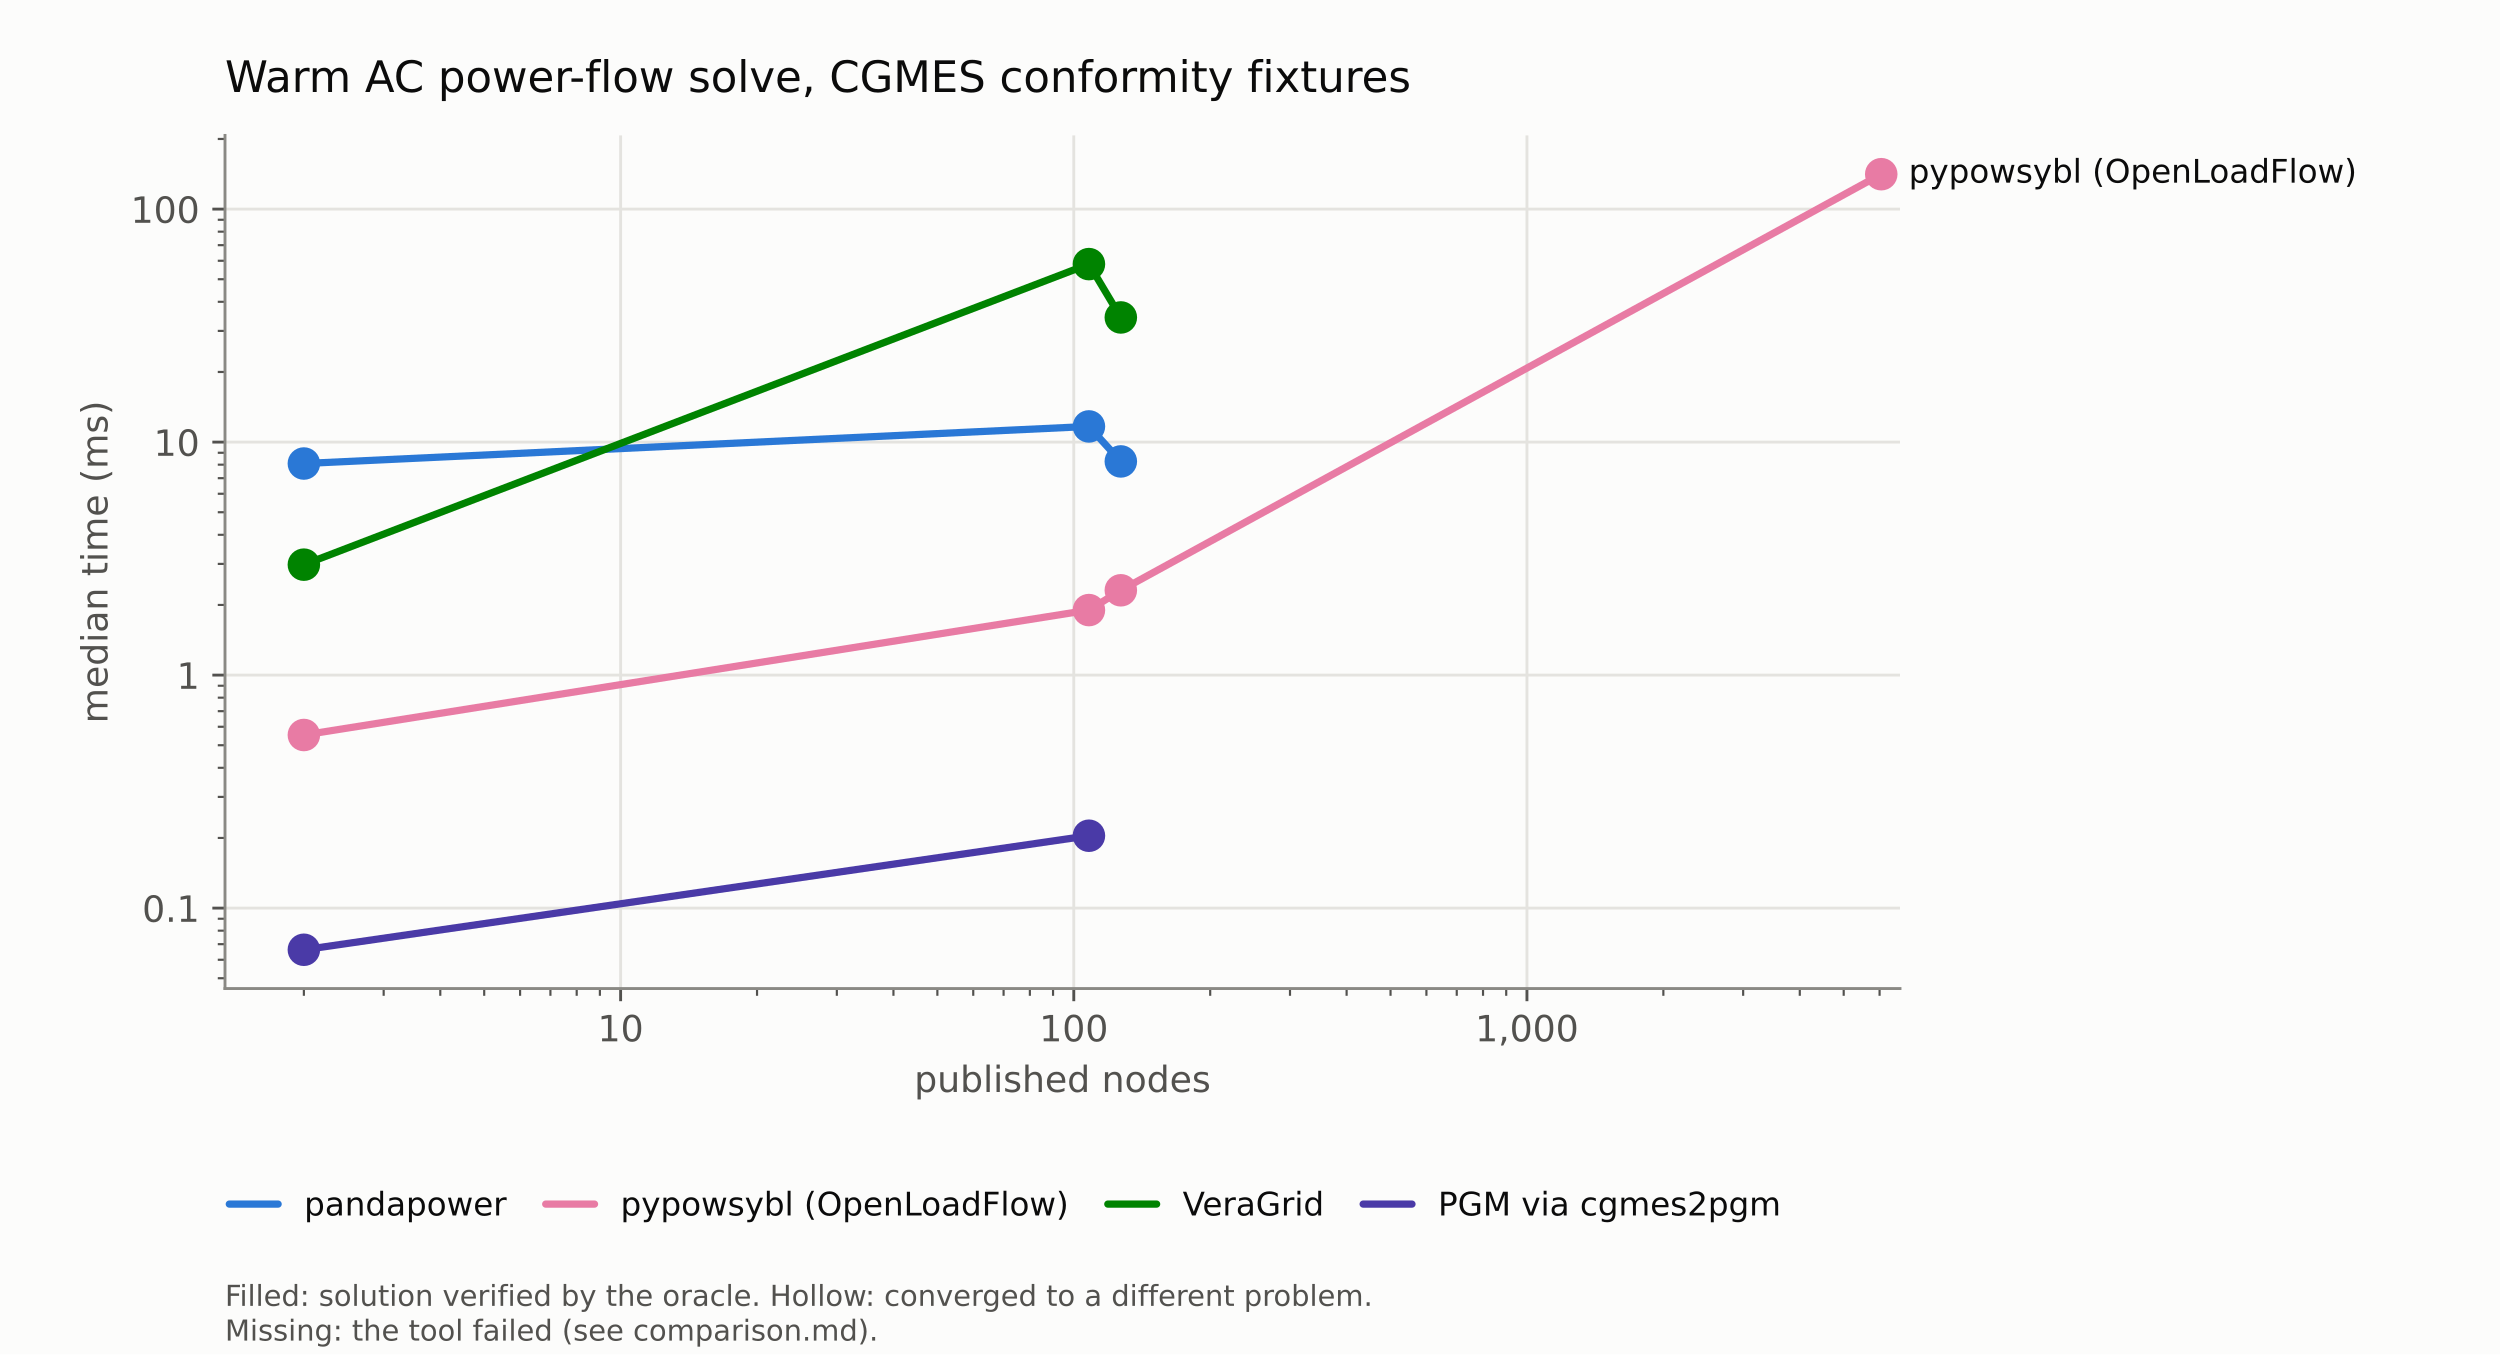
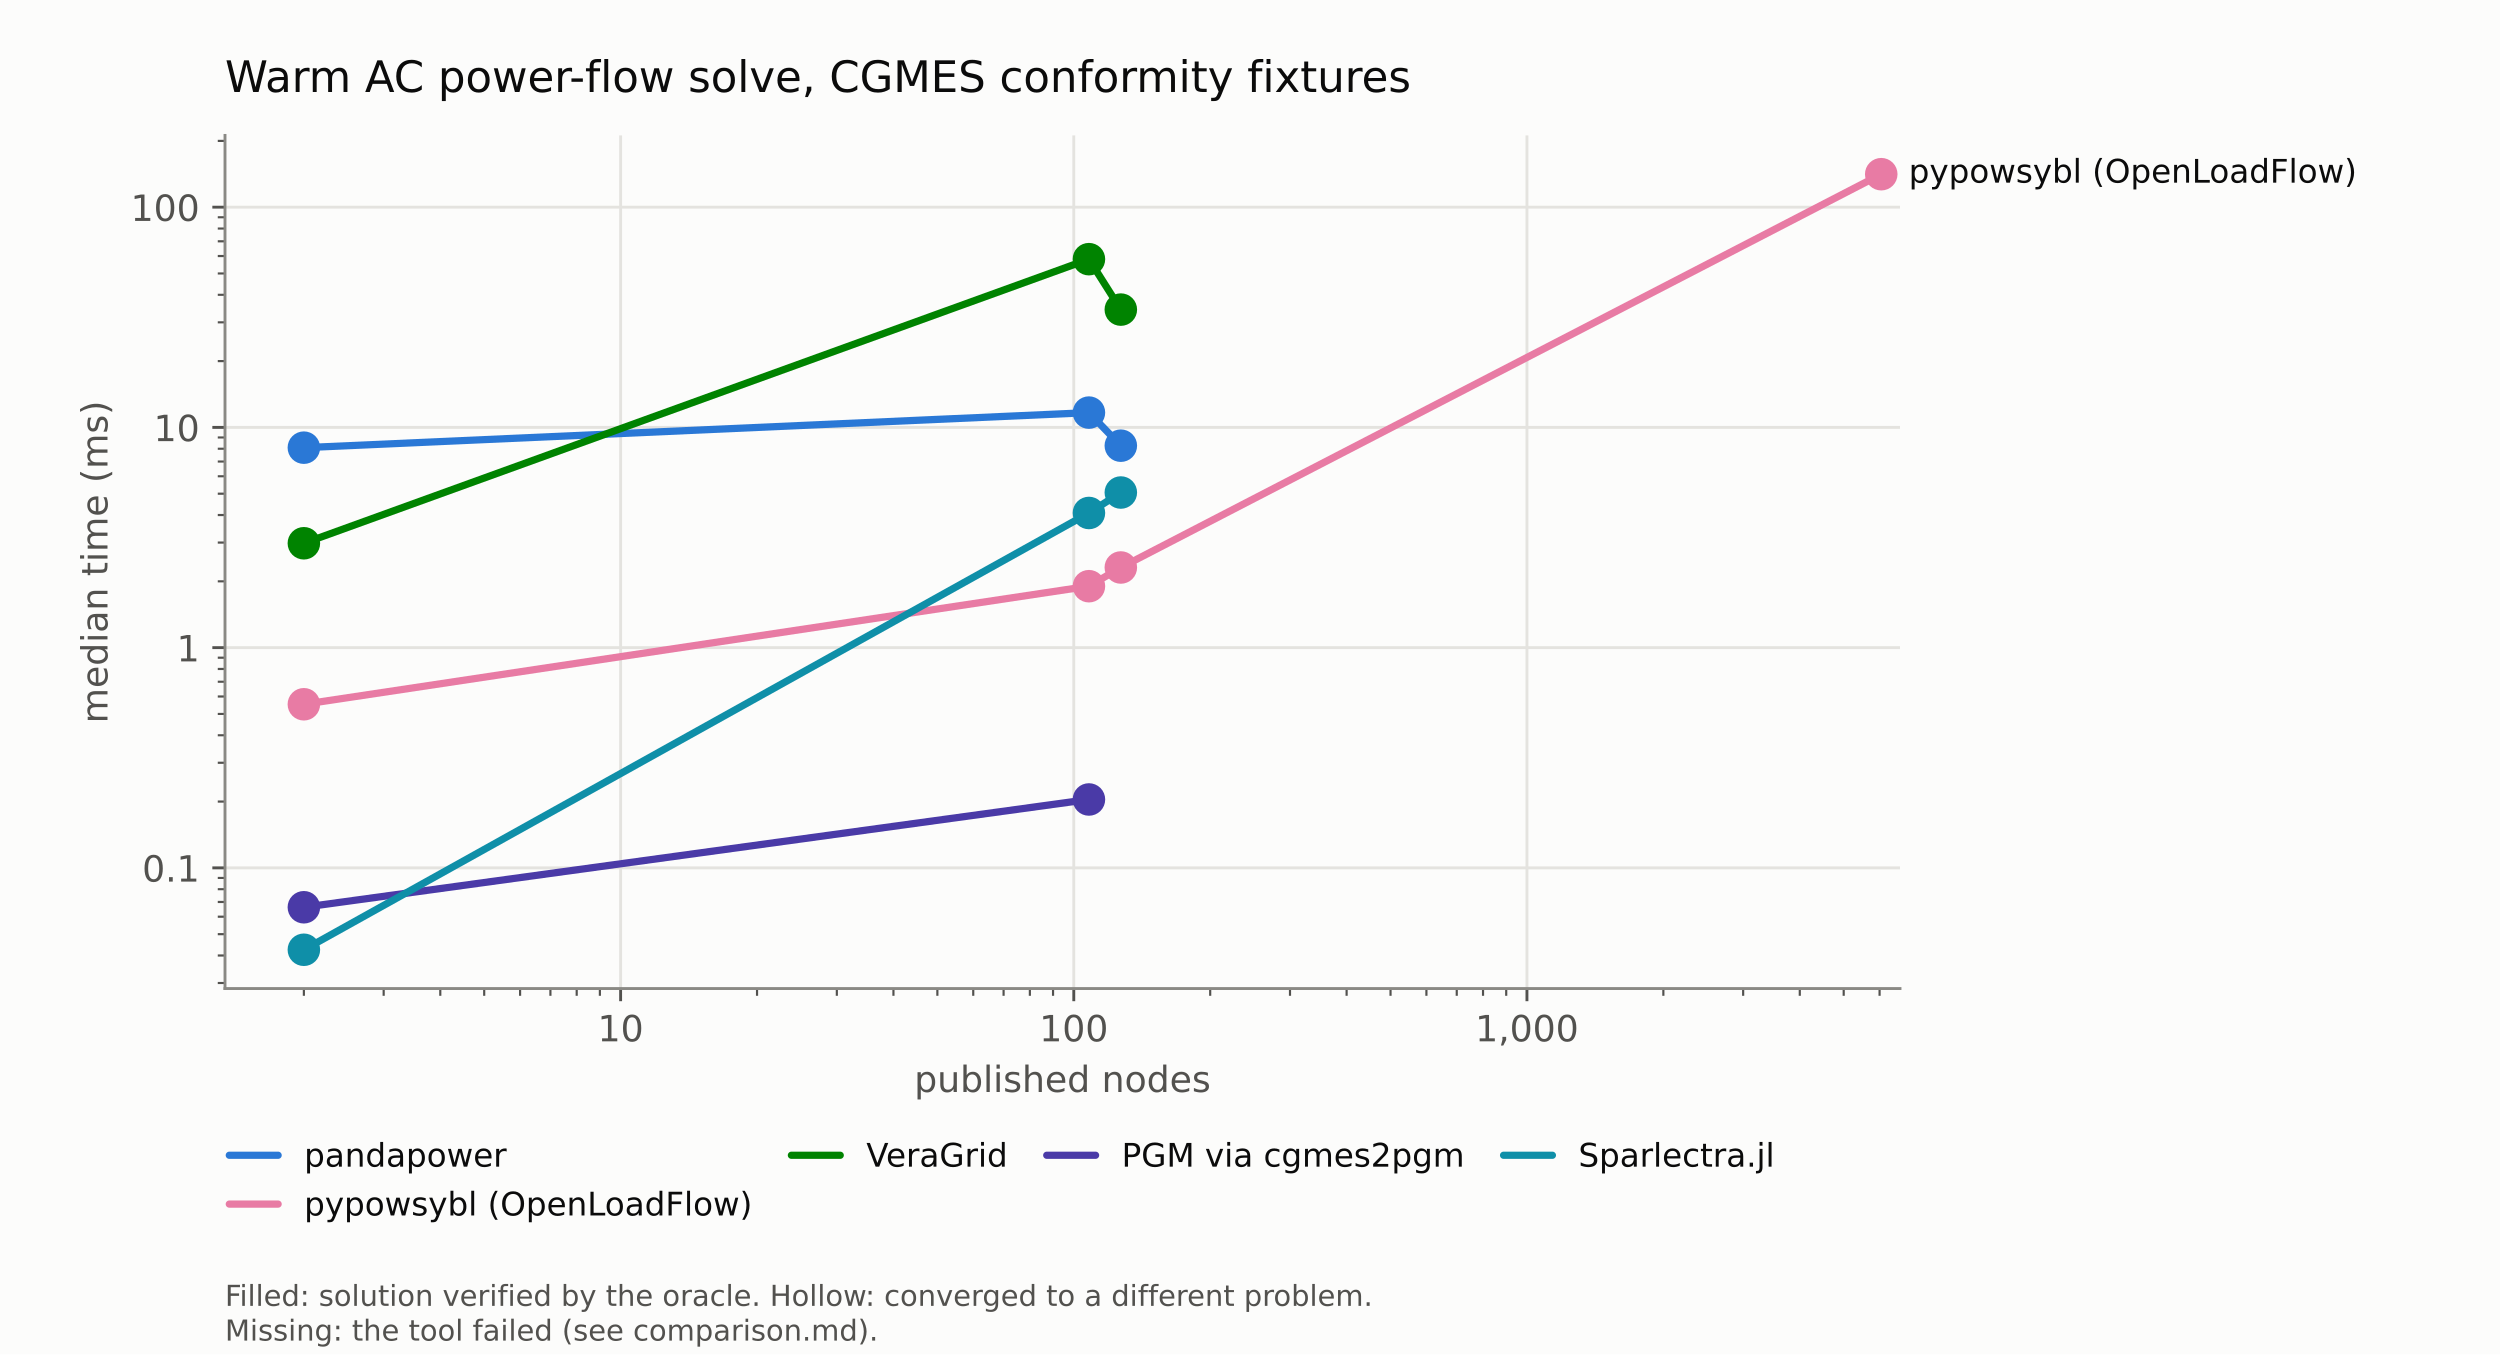
<svg xmlns="http://www.w3.org/2000/svg" xmlns:xlink="http://www.w3.org/1999/xlink" width="691.2pt" height="374.4pt" viewBox="0 0 691.2 374.4" version="1.1">
  <defs>
    <style type="text/css">*{stroke-linejoin: round; stroke-linecap: butt}</style>
  </defs>
  <g id="figure_1">
    <g id="patch_1">
      <path d="M 0 374.4  L 691.2 374.4  L 691.2 0  L 0 0  z " style="fill: #fcfcfb" />
    </g>
    <g id="axes_1">
      <g id="patch_2">
        <path d="M 62.208 273.312  L 525.312 273.312  L 525.312 37.44  L 62.208 37.44  z " style="fill: #fcfcfb" />
      </g>
      <g id="matplotlib.axis_1">
        <g id="xtick_1">
          <g id="line2d_1">
            <path d="M 171.588 273.312  L 171.588 37.44  " clip-path="url(#p7c9ccb0020)" style="fill: none; stroke: #e4e3df; stroke-width: 0.8; stroke-linecap: square" />
          </g>
          <g id="line2d_2">
            <defs>
              <path id="m20d59cd3c9" d="M 0 0  L 0 3.5  " style="stroke: #52514e; stroke-width: 0.8" />
            </defs>
            <g>
              <use xlink:href="#m20d59cd3c9" x="171.588" y="273.312" style="fill: #52514e; stroke: #52514e; stroke-width: 0.8" />
            </g>
          </g>
          <g id="text_1">
            <text style="font-size: 10px; font-family: 'DejaVu Sans', 'Bitstream Vera Sans', 'Computer Modern Sans Serif', 'Lucida Grande', 'Verdana', 'Geneva', 'Lucid', 'Arial', 'Helvetica', 'Avant Garde', sans-serif; text-anchor: middle; fill: #52514e" x="171.588" y="287.91" transform="rotate(-0 171.5882 287.9097)">10</text>
          </g>
        </g>
        <g id="xtick_2">
          <g id="line2d_3">
            <path d="M 296.879 273.312  L 296.879 37.44  " clip-path="url(#p7c9ccb0020)" style="fill: none; stroke: #e4e3df; stroke-width: 0.8; stroke-linecap: square" />
          </g>
          <g id="line2d_4">
            <g>
              <use xlink:href="#m20d59cd3c9" x="296.879" y="273.312" style="fill: #52514e; stroke: #52514e; stroke-width: 0.8" />
            </g>
          </g>
          <g id="text_2">
            <text style="font-size: 10px; font-family: 'DejaVu Sans', 'Bitstream Vera Sans', 'Computer Modern Sans Serif', 'Lucida Grande', 'Verdana', 'Geneva', 'Lucid', 'Arial', 'Helvetica', 'Avant Garde', sans-serif; text-anchor: middle; fill: #52514e" x="296.879" y="287.91" transform="rotate(-0 296.8791 287.9097)">100</text>
          </g>
        </g>
        <g id="xtick_3">
          <g id="line2d_5">
            <path d="M 422.17 273.312  L 422.17 37.44  " clip-path="url(#p7c9ccb0020)" style="fill: none; stroke: #e4e3df; stroke-width: 0.8; stroke-linecap: square" />
          </g>
          <g id="line2d_6">
            <g>
              <use xlink:href="#m20d59cd3c9" x="422.17" y="273.312" style="fill: #52514e; stroke: #52514e; stroke-width: 0.8" />
            </g>
          </g>
          <g id="text_3">
            <text style="font-size: 10px; font-family: 'DejaVu Sans', 'Bitstream Vera Sans', 'Computer Modern Sans Serif', 'Lucida Grande', 'Verdana', 'Geneva', 'Lucid', 'Arial', 'Helvetica', 'Avant Garde', sans-serif; text-anchor: middle; fill: #52514e" x="422.17" y="287.91" transform="rotate(-0 422.17 287.9097)">1,000</text>
          </g>
        </g>
        <g id="xtick_4">
          <g id="line2d_7">
            <defs>
              <path id="m6f22a44a9e" d="M 0 0  L 0 2  " style="stroke: #52514e; stroke-width: 0.6" />
            </defs>
            <g>
              <use xlink:href="#m6f22a44a9e" x="84.014" y="273.312" style="fill: #52514e; stroke: #52514e; stroke-width: 0.6" />
            </g>
          </g>
        </g>
        <g id="xtick_5">
          <g id="line2d_8">
            <g>
              <use xlink:href="#m6f22a44a9e" x="106.076" y="273.312" style="fill: #52514e; stroke: #52514e; stroke-width: 0.6" />
            </g>
          </g>
        </g>
        <g id="xtick_6">
          <g id="line2d_9">
            <g>
              <use xlink:href="#m6f22a44a9e" x="121.73" y="273.312" style="fill: #52514e; stroke: #52514e; stroke-width: 0.6" />
            </g>
          </g>
        </g>
        <g id="xtick_7">
          <g id="line2d_10">
            <g>
              <use xlink:href="#m6f22a44a9e" x="133.872" y="273.312" style="fill: #52514e; stroke: #52514e; stroke-width: 0.6" />
            </g>
          </g>
        </g>
        <g id="xtick_8">
          <g id="line2d_11">
            <g>
              <use xlink:href="#m6f22a44a9e" x="143.793" y="273.312" style="fill: #52514e; stroke: #52514e; stroke-width: 0.6" />
            </g>
          </g>
        </g>
        <g id="xtick_9">
          <g id="line2d_12">
            <g>
              <use xlink:href="#m6f22a44a9e" x="152.18" y="273.312" style="fill: #52514e; stroke: #52514e; stroke-width: 0.6" />
            </g>
          </g>
        </g>
        <g id="xtick_10">
          <g id="line2d_13">
            <g>
              <use xlink:href="#m6f22a44a9e" x="159.446" y="273.312" style="fill: #52514e; stroke: #52514e; stroke-width: 0.6" />
            </g>
          </g>
        </g>
        <g id="xtick_11">
          <g id="line2d_14">
            <g>
              <use xlink:href="#m6f22a44a9e" x="165.855" y="273.312" style="fill: #52514e; stroke: #52514e; stroke-width: 0.6" />
            </g>
          </g>
        </g>
        <g id="xtick_12">
          <g id="line2d_15">
            <g>
              <use xlink:href="#m6f22a44a9e" x="209.305" y="273.312" style="fill: #52514e; stroke: #52514e; stroke-width: 0.6" />
            </g>
          </g>
        </g>
        <g id="xtick_13">
          <g id="line2d_16">
            <g>
              <use xlink:href="#m6f22a44a9e" x="231.367" y="273.312" style="fill: #52514e; stroke: #52514e; stroke-width: 0.6" />
            </g>
          </g>
        </g>
        <g id="xtick_14">
          <g id="line2d_17">
            <g>
              <use xlink:href="#m6f22a44a9e" x="247.021" y="273.312" style="fill: #52514e; stroke: #52514e; stroke-width: 0.6" />
            </g>
          </g>
        </g>
        <g id="xtick_15">
          <g id="line2d_18">
            <g>
              <use xlink:href="#m6f22a44a9e" x="259.163" y="273.312" style="fill: #52514e; stroke: #52514e; stroke-width: 0.6" />
            </g>
          </g>
        </g>
        <g id="xtick_16">
          <g id="line2d_19">
            <g>
              <use xlink:href="#m6f22a44a9e" x="269.083" y="273.312" style="fill: #52514e; stroke: #52514e; stroke-width: 0.6" />
            </g>
          </g>
        </g>
        <g id="xtick_17">
          <g id="line2d_20">
            <g>
              <use xlink:href="#m6f22a44a9e" x="277.471" y="273.312" style="fill: #52514e; stroke: #52514e; stroke-width: 0.6" />
            </g>
          </g>
        </g>
        <g id="xtick_18">
          <g id="line2d_21">
            <g>
              <use xlink:href="#m6f22a44a9e" x="284.737" y="273.312" style="fill: #52514e; stroke: #52514e; stroke-width: 0.6" />
            </g>
          </g>
        </g>
        <g id="xtick_19">
          <g id="line2d_22">
            <g>
              <use xlink:href="#m6f22a44a9e" x="291.146" y="273.312" style="fill: #52514e; stroke: #52514e; stroke-width: 0.6" />
            </g>
          </g>
        </g>
        <g id="xtick_20">
          <g id="line2d_23">
            <g>
              <use xlink:href="#m6f22a44a9e" x="334.595" y="273.312" style="fill: #52514e; stroke: #52514e; stroke-width: 0.6" />
            </g>
          </g>
        </g>
        <g id="xtick_21">
          <g id="line2d_24">
            <g>
              <use xlink:href="#m6f22a44a9e" x="356.658" y="273.312" style="fill: #52514e; stroke: #52514e; stroke-width: 0.6" />
            </g>
          </g>
        </g>
        <g id="xtick_22">
          <g id="line2d_25">
            <g>
              <use xlink:href="#m6f22a44a9e" x="372.312" y="273.312" style="fill: #52514e; stroke: #52514e; stroke-width: 0.6" />
            </g>
          </g>
        </g>
        <g id="xtick_23">
          <g id="line2d_26">
            <g>
              <use xlink:href="#m6f22a44a9e" x="384.454" y="273.312" style="fill: #52514e; stroke: #52514e; stroke-width: 0.6" />
            </g>
          </g>
        </g>
        <g id="xtick_24">
          <g id="line2d_27">
            <g>
              <use xlink:href="#m6f22a44a9e" x="394.374" y="273.312" style="fill: #52514e; stroke: #52514e; stroke-width: 0.6" />
            </g>
          </g>
        </g>
        <g id="xtick_25">
          <g id="line2d_28">
            <g>
              <use xlink:href="#m6f22a44a9e" x="402.762" y="273.312" style="fill: #52514e; stroke: #52514e; stroke-width: 0.6" />
            </g>
          </g>
        </g>
        <g id="xtick_26">
          <g id="line2d_29">
            <g>
              <use xlink:href="#m6f22a44a9e" x="410.028" y="273.312" style="fill: #52514e; stroke: #52514e; stroke-width: 0.6" />
            </g>
          </g>
        </g>
        <g id="xtick_27">
          <g id="line2d_30">
            <g>
              <use xlink:href="#m6f22a44a9e" x="416.437" y="273.312" style="fill: #52514e; stroke: #52514e; stroke-width: 0.6" />
            </g>
          </g>
        </g>
        <g id="xtick_28">
          <g id="line2d_31">
            <g>
              <use xlink:href="#m6f22a44a9e" x="459.886" y="273.312" style="fill: #52514e; stroke: #52514e; stroke-width: 0.6" />
            </g>
          </g>
        </g>
        <g id="xtick_29">
          <g id="line2d_32">
            <g>
              <use xlink:href="#m6f22a44a9e" x="481.949" y="273.312" style="fill: #52514e; stroke: #52514e; stroke-width: 0.6" />
            </g>
          </g>
        </g>
        <g id="xtick_30">
          <g id="line2d_33">
            <g>
              <use xlink:href="#m6f22a44a9e" x="497.603" y="273.312" style="fill: #52514e; stroke: #52514e; stroke-width: 0.6" />
            </g>
          </g>
        </g>
        <g id="xtick_31">
          <g id="line2d_34">
            <g>
              <use xlink:href="#m6f22a44a9e" x="509.745" y="273.312" style="fill: #52514e; stroke: #52514e; stroke-width: 0.6" />
            </g>
          </g>
        </g>
        <g id="xtick_32">
          <g id="line2d_35">
            <g>
              <use xlink:href="#m6f22a44a9e" x="519.665" y="273.312" style="fill: #52514e; stroke: #52514e; stroke-width: 0.6" />
            </g>
          </g>
        </g>
        <g id="text_4">
          <text style="font-size: 10px; font-family: 'DejaVu Sans', 'Bitstream Vera Sans', 'Computer Modern Sans Serif', 'Lucida Grande', 'Verdana', 'Geneva', 'Lucid', 'Arial', 'Helvetica', 'Avant Garde', sans-serif; text-anchor: middle; fill: #52514e" x="293.76" y="301.91" transform="rotate(-0 293.76 301.9104)">published nodes</text>
        </g>
      </g>
      <g id="matplotlib.axis_2">
        <g id="ytick_1">
          <g id="line2d_36">
-             <path d="M 62.208 251.066  L 525.312 251.066  " clip-path="url(#p7c9ccb0020)" style="fill: none; stroke: #e4e3df; stroke-width: 0.8; stroke-linecap: square" />
+             <path d="M 62.208 239.945  L 525.312 239.945  " clip-path="url(#p7c9ccb0020)" style="fill: none; stroke: #e4e3df; stroke-width: 0.8; stroke-linecap: square" />
          </g>
          <g id="line2d_37">
            <defs>
              <path id="mfc723c383e" d="M 0 0  L -3.5 0  " style="stroke: #52514e; stroke-width: 0.8" />
            </defs>
            <g>
-               <use xlink:href="#mfc723c383e" x="62.208" y="251.066" style="fill: #52514e; stroke: #52514e; stroke-width: 0.8" />
+               <use xlink:href="#mfc723c383e" x="62.208" y="239.945" style="fill: #52514e; stroke: #52514e; stroke-width: 0.8" />
            </g>
          </g>
          <g id="text_5">
-             <text style="font-size: 10px; font-family: 'DejaVu Sans', 'Bitstream Vera Sans', 'Computer Modern Sans Serif', 'Lucida Grande', 'Verdana', 'Geneva', 'Lucid', 'Arial', 'Helvetica', 'Avant Garde', sans-serif; text-anchor: end; fill: #52514e" x="55.208" y="254.864" transform="rotate(-0 55.208 254.8645)">0.1</text>
+             <text style="font-size: 10px; font-family: 'DejaVu Sans', 'Bitstream Vera Sans', 'Computer Modern Sans Serif', 'Lucida Grande', 'Verdana', 'Geneva', 'Lucid', 'Arial', 'Helvetica', 'Avant Garde', sans-serif; text-anchor: end; fill: #52514e" x="55.208" y="243.744" transform="rotate(-0 55.208 243.7442)">0.1</text>
          </g>
        </g>
        <g id="ytick_2">
          <g id="line2d_38">
-             <path d="M 62.208 186.647  L 525.312 186.647  " clip-path="url(#p7c9ccb0020)" style="fill: none; stroke: #e4e3df; stroke-width: 0.8; stroke-linecap: square" />
+             <path d="M 62.208 179.057  L 525.312 179.057  " clip-path="url(#p7c9ccb0020)" style="fill: none; stroke: #e4e3df; stroke-width: 0.8; stroke-linecap: square" />
          </g>
          <g id="line2d_39">
            <g>
-               <use xlink:href="#mfc723c383e" x="62.208" y="186.647" style="fill: #52514e; stroke: #52514e; stroke-width: 0.8" />
+               <use xlink:href="#mfc723c383e" x="62.208" y="179.057" style="fill: #52514e; stroke: #52514e; stroke-width: 0.8" />
            </g>
          </g>
          <g id="text_6">
-             <text style="font-size: 10px; font-family: 'DejaVu Sans', 'Bitstream Vera Sans', 'Computer Modern Sans Serif', 'Lucida Grande', 'Verdana', 'Geneva', 'Lucid', 'Arial', 'Helvetica', 'Avant Garde', sans-serif; text-anchor: end; fill: #52514e" x="55.208" y="190.446" transform="rotate(-0 55.208 190.4457)">1</text>
+             <text style="font-size: 10px; font-family: 'DejaVu Sans', 'Bitstream Vera Sans', 'Computer Modern Sans Serif', 'Lucida Grande', 'Verdana', 'Geneva', 'Lucid', 'Arial', 'Helvetica', 'Avant Garde', sans-serif; text-anchor: end; fill: #52514e" x="55.208" y="182.856" transform="rotate(-0 55.208 182.8559)">1</text>
          </g>
        </g>
        <g id="ytick_3">
          <g id="line2d_40">
-             <path d="M 62.208 122.228  L 525.312 122.228  " clip-path="url(#p7c9ccb0020)" style="fill: none; stroke: #e4e3df; stroke-width: 0.8; stroke-linecap: square" />
+             <path d="M 62.208 118.169  L 525.312 118.169  " clip-path="url(#p7c9ccb0020)" style="fill: none; stroke: #e4e3df; stroke-width: 0.8; stroke-linecap: square" />
          </g>
          <g id="line2d_41">
            <g>
-               <use xlink:href="#mfc723c383e" x="62.208" y="122.228" style="fill: #52514e; stroke: #52514e; stroke-width: 0.8" />
+               <use xlink:href="#mfc723c383e" x="62.208" y="118.169" style="fill: #52514e; stroke: #52514e; stroke-width: 0.8" />
            </g>
          </g>
          <g id="text_7">
-             <text style="font-size: 10px; font-family: 'DejaVu Sans', 'Bitstream Vera Sans', 'Computer Modern Sans Serif', 'Lucida Grande', 'Verdana', 'Geneva', 'Lucid', 'Arial', 'Helvetica', 'Avant Garde', sans-serif; text-anchor: end; fill: #52514e" x="55.208" y="126.027" transform="rotate(-0 55.208 126.0269)">10</text>
+             <text style="font-size: 10px; font-family: 'DejaVu Sans', 'Bitstream Vera Sans', 'Computer Modern Sans Serif', 'Lucida Grande', 'Verdana', 'Geneva', 'Lucid', 'Arial', 'Helvetica', 'Avant Garde', sans-serif; text-anchor: end; fill: #52514e" x="55.208" y="121.968" transform="rotate(-0 55.208 121.9676)">10</text>
          </g>
        </g>
        <g id="ytick_4">
          <g id="line2d_42">
-             <path d="M 62.208 57.809  L 525.312 57.809  " clip-path="url(#p7c9ccb0020)" style="fill: none; stroke: #e4e3df; stroke-width: 0.8; stroke-linecap: square" />
+             <path d="M 62.208 57.28  L 525.312 57.28  " clip-path="url(#p7c9ccb0020)" style="fill: none; stroke: #e4e3df; stroke-width: 0.8; stroke-linecap: square" />
          </g>
          <g id="line2d_43">
            <g>
-               <use xlink:href="#mfc723c383e" x="62.208" y="57.809" style="fill: #52514e; stroke: #52514e; stroke-width: 0.8" />
+               <use xlink:href="#mfc723c383e" x="62.208" y="57.28" style="fill: #52514e; stroke: #52514e; stroke-width: 0.8" />
            </g>
          </g>
          <g id="text_8">
-             <text style="font-size: 10px; font-family: 'DejaVu Sans', 'Bitstream Vera Sans', 'Computer Modern Sans Serif', 'Lucida Grande', 'Verdana', 'Geneva', 'Lucid', 'Arial', 'Helvetica', 'Avant Garde', sans-serif; text-anchor: end; fill: #52514e" x="55.208" y="61.608" transform="rotate(-0 55.208 61.60807)">100</text>
+             <text style="font-size: 10px; font-family: 'DejaVu Sans', 'Bitstream Vera Sans', 'Computer Modern Sans Serif', 'Lucida Grande', 'Verdana', 'Geneva', 'Lucid', 'Arial', 'Helvetica', 'Avant Garde', sans-serif; text-anchor: end; fill: #52514e" x="55.208" y="61.079" transform="rotate(-0 55.208 61.07932)">100</text>
          </g>
        </g>
        <g id="ytick_5">
          <g id="line2d_44">
            <defs>
              <path id="m65e5005413" d="M 0 0  L -2 0  " style="stroke: #52514e; stroke-width: 0.6" />
            </defs>
            <g>
-               <use xlink:href="#m65e5005413" x="62.208" y="270.458" style="fill: #52514e; stroke: #52514e; stroke-width: 0.6" />
+               <use xlink:href="#m65e5005413" x="62.208" y="271.783" style="fill: #52514e; stroke: #52514e; stroke-width: 0.6" />
            </g>
          </g>
        </g>
        <g id="ytick_6">
          <g id="line2d_45">
            <g>
-               <use xlink:href="#m65e5005413" x="62.208" y="265.357" style="fill: #52514e; stroke: #52514e; stroke-width: 0.6" />
+               <use xlink:href="#m65e5005413" x="62.208" y="264.175" style="fill: #52514e; stroke: #52514e; stroke-width: 0.6" />
            </g>
          </g>
        </g>
        <g id="ytick_7">
          <g id="line2d_46">
            <g>
-               <use xlink:href="#m65e5005413" x="62.208" y="261.044" style="fill: #52514e; stroke: #52514e; stroke-width: 0.6" />
+               <use xlink:href="#m65e5005413" x="62.208" y="258.275" style="fill: #52514e; stroke: #52514e; stroke-width: 0.6" />
            </g>
          </g>
        </g>
        <g id="ytick_8">
          <g id="line2d_47">
            <g>
-               <use xlink:href="#m65e5005413" x="62.208" y="257.308" style="fill: #52514e; stroke: #52514e; stroke-width: 0.6" />
+               <use xlink:href="#m65e5005413" x="62.208" y="253.453" style="fill: #52514e; stroke: #52514e; stroke-width: 0.6" />
            </g>
          </g>
        </g>
        <g id="ytick_9">
          <g id="line2d_48">
            <g>
-               <use xlink:href="#m65e5005413" x="62.208" y="254.013" style="fill: #52514e; stroke: #52514e; stroke-width: 0.6" />
+               <use xlink:href="#m65e5005413" x="62.208" y="249.377" style="fill: #52514e; stroke: #52514e; stroke-width: 0.6" />
            </g>
          </g>
        </g>
        <g id="ytick_10">
          <g id="line2d_49">
            <g>
-               <use xlink:href="#m65e5005413" x="62.208" y="231.674" style="fill: #52514e; stroke: #52514e; stroke-width: 0.6" />
+               <use xlink:href="#m65e5005413" x="62.208" y="245.846" style="fill: #52514e; stroke: #52514e; stroke-width: 0.6" />
            </g>
          </g>
        </g>
        <g id="ytick_11">
          <g id="line2d_50">
            <g>
-               <use xlink:href="#m65e5005413" x="62.208" y="220.33" style="fill: #52514e; stroke: #52514e; stroke-width: 0.6" />
+               <use xlink:href="#m65e5005413" x="62.208" y="242.732" style="fill: #52514e; stroke: #52514e; stroke-width: 0.6" />
            </g>
          </g>
        </g>
        <g id="ytick_12">
          <g id="line2d_51">
            <g>
-               <use xlink:href="#m65e5005413" x="62.208" y="212.282" style="fill: #52514e; stroke: #52514e; stroke-width: 0.6" />
+               <use xlink:href="#m65e5005413" x="62.208" y="221.616" style="fill: #52514e; stroke: #52514e; stroke-width: 0.6" />
            </g>
          </g>
        </g>
        <g id="ytick_13">
          <g id="line2d_52">
            <g>
-               <use xlink:href="#m65e5005413" x="62.208" y="206.039" style="fill: #52514e; stroke: #52514e; stroke-width: 0.6" />
+               <use xlink:href="#m65e5005413" x="62.208" y="210.894" style="fill: #52514e; stroke: #52514e; stroke-width: 0.6" />
            </g>
          </g>
        </g>
        <g id="ytick_14">
          <g id="line2d_53">
            <g>
-               <use xlink:href="#m65e5005413" x="62.208" y="200.938" style="fill: #52514e; stroke: #52514e; stroke-width: 0.6" />
+               <use xlink:href="#m65e5005413" x="62.208" y="203.287" style="fill: #52514e; stroke: #52514e; stroke-width: 0.6" />
            </g>
          </g>
        </g>
        <g id="ytick_15">
          <g id="line2d_54">
            <g>
-               <use xlink:href="#m65e5005413" x="62.208" y="196.625" style="fill: #52514e; stroke: #52514e; stroke-width: 0.6" />
+               <use xlink:href="#m65e5005413" x="62.208" y="197.386" style="fill: #52514e; stroke: #52514e; stroke-width: 0.6" />
            </g>
          </g>
        </g>
        <g id="ytick_16">
          <g id="line2d_55">
            <g>
-               <use xlink:href="#m65e5005413" x="62.208" y="192.89" style="fill: #52514e; stroke: #52514e; stroke-width: 0.6" />
+               <use xlink:href="#m65e5005413" x="62.208" y="192.565" style="fill: #52514e; stroke: #52514e; stroke-width: 0.6" />
            </g>
          </g>
        </g>
        <g id="ytick_17">
          <g id="line2d_56">
            <g>
-               <use xlink:href="#m65e5005413" x="62.208" y="189.594" style="fill: #52514e; stroke: #52514e; stroke-width: 0.6" />
+               <use xlink:href="#m65e5005413" x="62.208" y="188.489" style="fill: #52514e; stroke: #52514e; stroke-width: 0.6" />
            </g>
          </g>
        </g>
        <g id="ytick_18">
          <g id="line2d_57">
            <g>
-               <use xlink:href="#m65e5005413" x="62.208" y="167.255" style="fill: #52514e; stroke: #52514e; stroke-width: 0.6" />
+               <use xlink:href="#m65e5005413" x="62.208" y="184.958" style="fill: #52514e; stroke: #52514e; stroke-width: 0.6" />
            </g>
          </g>
        </g>
        <g id="ytick_19">
          <g id="line2d_58">
            <g>
-               <use xlink:href="#m65e5005413" x="62.208" y="155.911" style="fill: #52514e; stroke: #52514e; stroke-width: 0.6" />
+               <use xlink:href="#m65e5005413" x="62.208" y="181.843" style="fill: #52514e; stroke: #52514e; stroke-width: 0.6" />
            </g>
          </g>
        </g>
        <g id="ytick_20">
          <g id="line2d_59">
            <g>
-               <use xlink:href="#m65e5005413" x="62.208" y="147.863" style="fill: #52514e; stroke: #52514e; stroke-width: 0.6" />
+               <use xlink:href="#m65e5005413" x="62.208" y="160.728" style="fill: #52514e; stroke: #52514e; stroke-width: 0.6" />
            </g>
          </g>
        </g>
        <g id="ytick_21">
          <g id="line2d_60">
            <g>
-               <use xlink:href="#m65e5005413" x="62.208" y="141.62" style="fill: #52514e; stroke: #52514e; stroke-width: 0.6" />
+               <use xlink:href="#m65e5005413" x="62.208" y="150.006" style="fill: #52514e; stroke: #52514e; stroke-width: 0.6" />
            </g>
          </g>
        </g>
        <g id="ytick_22">
          <g id="line2d_61">
            <g>
-               <use xlink:href="#m65e5005413" x="62.208" y="136.519" style="fill: #52514e; stroke: #52514e; stroke-width: 0.6" />
+               <use xlink:href="#m65e5005413" x="62.208" y="142.399" style="fill: #52514e; stroke: #52514e; stroke-width: 0.6" />
            </g>
          </g>
        </g>
        <g id="ytick_23">
          <g id="line2d_62">
            <g>
-               <use xlink:href="#m65e5005413" x="62.208" y="132.207" style="fill: #52514e; stroke: #52514e; stroke-width: 0.6" />
+               <use xlink:href="#m65e5005413" x="62.208" y="136.498" style="fill: #52514e; stroke: #52514e; stroke-width: 0.6" />
            </g>
          </g>
        </g>
        <g id="ytick_24">
          <g id="line2d_63">
            <g>
-               <use xlink:href="#m65e5005413" x="62.208" y="128.471" style="fill: #52514e; stroke: #52514e; stroke-width: 0.6" />
+               <use xlink:href="#m65e5005413" x="62.208" y="131.677" style="fill: #52514e; stroke: #52514e; stroke-width: 0.6" />
            </g>
          </g>
        </g>
        <g id="ytick_25">
          <g id="line2d_64">
            <g>
-               <use xlink:href="#m65e5005413" x="62.208" y="125.176" style="fill: #52514e; stroke: #52514e; stroke-width: 0.6" />
+               <use xlink:href="#m65e5005413" x="62.208" y="127.601" style="fill: #52514e; stroke: #52514e; stroke-width: 0.6" />
            </g>
          </g>
        </g>
        <g id="ytick_26">
          <g id="line2d_65">
            <g>
-               <use xlink:href="#m65e5005413" x="62.208" y="102.836" style="fill: #52514e; stroke: #52514e; stroke-width: 0.6" />
+               <use xlink:href="#m65e5005413" x="62.208" y="124.069" style="fill: #52514e; stroke: #52514e; stroke-width: 0.6" />
            </g>
          </g>
        </g>
        <g id="ytick_27">
          <g id="line2d_66">
            <g>
-               <use xlink:href="#m65e5005413" x="62.208" y="91.492" style="fill: #52514e; stroke: #52514e; stroke-width: 0.6" />
+               <use xlink:href="#m65e5005413" x="62.208" y="120.955" style="fill: #52514e; stroke: #52514e; stroke-width: 0.6" />
            </g>
          </g>
        </g>
        <g id="ytick_28">
          <g id="line2d_67">
            <g>
-               <use xlink:href="#m65e5005413" x="62.208" y="83.444" style="fill: #52514e; stroke: #52514e; stroke-width: 0.6" />
+               <use xlink:href="#m65e5005413" x="62.208" y="99.84" style="fill: #52514e; stroke: #52514e; stroke-width: 0.6" />
            </g>
          </g>
        </g>
        <g id="ytick_29">
          <g id="line2d_68">
            <g>
-               <use xlink:href="#m65e5005413" x="62.208" y="77.201" style="fill: #52514e; stroke: #52514e; stroke-width: 0.6" />
+               <use xlink:href="#m65e5005413" x="62.208" y="89.118" style="fill: #52514e; stroke: #52514e; stroke-width: 0.6" />
            </g>
          </g>
        </g>
        <g id="ytick_30">
          <g id="line2d_69">
            <g>
-               <use xlink:href="#m65e5005413" x="62.208" y="72.1" style="fill: #52514e; stroke: #52514e; stroke-width: 0.6" />
+               <use xlink:href="#m65e5005413" x="62.208" y="81.51" style="fill: #52514e; stroke: #52514e; stroke-width: 0.6" />
            </g>
          </g>
        </g>
        <g id="ytick_31">
          <g id="line2d_70">
            <g>
-               <use xlink:href="#m65e5005413" x="62.208" y="67.788" style="fill: #52514e; stroke: #52514e; stroke-width: 0.6" />
+               <use xlink:href="#m65e5005413" x="62.208" y="75.61" style="fill: #52514e; stroke: #52514e; stroke-width: 0.6" />
            </g>
          </g>
        </g>
        <g id="ytick_32">
          <g id="line2d_71">
            <g>
-               <use xlink:href="#m65e5005413" x="62.208" y="64.052" style="fill: #52514e; stroke: #52514e; stroke-width: 0.6" />
+               <use xlink:href="#m65e5005413" x="62.208" y="70.788" style="fill: #52514e; stroke: #52514e; stroke-width: 0.6" />
            </g>
          </g>
        </g>
        <g id="ytick_33">
          <g id="line2d_72">
            <g>
-               <use xlink:href="#m65e5005413" x="62.208" y="60.757" style="fill: #52514e; stroke: #52514e; stroke-width: 0.6" />
+               <use xlink:href="#m65e5005413" x="62.208" y="66.712" style="fill: #52514e; stroke: #52514e; stroke-width: 0.6" />
            </g>
          </g>
        </g>
        <g id="ytick_34">
          <g id="line2d_73">
            <g>
-               <use xlink:href="#m65e5005413" x="62.208" y="38.417" style="fill: #52514e; stroke: #52514e; stroke-width: 0.6" />
+               <use xlink:href="#m65e5005413" x="62.208" y="63.181" style="fill: #52514e; stroke: #52514e; stroke-width: 0.6" />
+             </g>
+           </g>
+         </g>
+         <g id="ytick_35">
+           <g id="line2d_74">
+             <g>
+               <use xlink:href="#m65e5005413" x="62.208" y="60.067" style="fill: #52514e; stroke: #52514e; stroke-width: 0.6" />
+             </g>
+           </g>
+         </g>
+         <g id="ytick_36">
+           <g id="line2d_75">
+             <g>
+               <use xlink:href="#m65e5005413" x="62.208" y="38.951" style="fill: #52514e; stroke: #52514e; stroke-width: 0.6" />
            </g>
          </g>
        </g>
        <g id="text_9">
          <text style="font-size: 10px; font-family: 'DejaVu Sans', 'Bitstream Vera Sans', 'Computer Modern Sans Serif', 'Lucida Grande', 'Verdana', 'Geneva', 'Lucid', 'Arial', 'Helvetica', 'Avant Garde', sans-serif; text-anchor: middle; fill: #52514e" x="29.718" y="155.376" transform="rotate(-90 29.71816 155.376)">median time (ms)</text>
        </g>
      </g>
-       <g id="line2d_74">
-         <path d="M 84.014 128.156  L 301.067 117.898  L 309.885 127.574  " clip-path="url(#p7c9ccb0020)" style="fill: none; stroke: #2a78d6; stroke-width: 2; stroke-linecap: round" />
-       </g>
-       <g id="line2d_75">
-         <path d="M 84.014 203.214  L 301.067 168.676  L 309.885 163.205  L 520.126 48.161  " clip-path="url(#p7c9ccb0020)" style="fill: none; stroke: #e87ba4; stroke-width: 2; stroke-linecap: round" />
-       </g>
      <g id="line2d_76">
-         <path d="M 84.014 156.118  L 301.067 73.019  L 309.885 87.768  " clip-path="url(#p7c9ccb0020)" style="fill: none; stroke: #008300; stroke-width: 2; stroke-linecap: round" />
+         <path d="M 84.014 123.772  L 301.067 114.076  L 309.885 123.222  " clip-path="url(#p7c9ccb0020)" style="fill: none; stroke: #2a78d6; stroke-width: 2; stroke-linecap: round" />
      </g>
      <g id="line2d_77">
-         <path d="M 84.014 262.591  L 301.067 231.064  " clip-path="url(#p7c9ccb0020)" style="fill: none; stroke: #4a3aa7; stroke-width: 2; stroke-linecap: round" />
+         <path d="M 84.014 194.716  L 301.067 162.072  L 309.885 156.9  L 520.126 48.161  " clip-path="url(#p7c9ccb0020)" style="fill: none; stroke: #e87ba4; stroke-width: 2; stroke-linecap: round" />
+       </g>
+       <g id="line2d_78">
+         <path d="M 84.014 150.202  L 301.067 71.656  L 309.885 85.597  " clip-path="url(#p7c9ccb0020)" style="fill: none; stroke: #008300; stroke-width: 2; stroke-linecap: round" />
+       </g>
+       <g id="line2d_79">
+         <path d="M 84.014 250.839  L 301.067 221.04  " clip-path="url(#p7c9ccb0020)" style="fill: none; stroke: #4a3aa7; stroke-width: 2; stroke-linecap: round" />
+       </g>
+       <g id="line2d_80">
+         <path d="M 84.014 262.591  L 301.067 141.829  L 309.885 136.173  " clip-path="url(#p7c9ccb0020)" style="fill: none; stroke: #0f8fa8; stroke-width: 2; stroke-linecap: round" />
      </g>
      <g id="patch_3">
        <path d="M 62.208 273.312  L 62.208 37.44  " style="fill: none; stroke: #8a8984; stroke-width: 0.8; stroke-linejoin: miter; stroke-linecap: square" />
      </g>
      <g id="patch_4">
        <path d="M 62.208 273.312  L 525.312 273.312  " style="fill: none; stroke: #8a8984; stroke-width: 0.8; stroke-linejoin: miter; stroke-linecap: square" />
      </g>
-       <g id="line2d_78">
+       <g id="line2d_81">
        <defs>
          <path id="mda2b04d49a" d="M 0 3.5  C 0.928 3.5 1.819 3.131 2.475 2.475  C 3.131 1.819 3.5 0.928 3.5 0  C 3.5 -0.928 3.131 -1.819 2.475 -2.475  C 1.819 -3.131 0.928 -3.5 0 -3.5  C -0.928 -3.5 -1.819 -3.131 -2.475 -2.475  C -3.131 -1.819 -3.5 -0.928 -3.5 0  C -3.5 0.928 -3.131 1.819 -2.475 2.475  C -1.819 3.131 -0.928 3.5 0 3.5  z " style="stroke: #2a78d6; stroke-width: 2" />
        </defs>
        <g clip-path="url(#p7c9ccb0020)">
-           <use xlink:href="#mda2b04d49a" x="84.014" y="128.156" style="fill: #2a78d6; stroke: #2a78d6; stroke-width: 2" />
-         </g>
-       </g>
-       <g id="line2d_79">
-         <g clip-path="url(#p7c9ccb0020)">
-           <use xlink:href="#mda2b04d49a" x="301.067" y="117.898" style="fill: #2a78d6; stroke: #2a78d6; stroke-width: 2" />
-         </g>
-       </g>
-       <g id="line2d_80">
-         <g clip-path="url(#p7c9ccb0020)">
-           <use xlink:href="#mda2b04d49a" x="309.885" y="127.574" style="fill: #2a78d6; stroke: #2a78d6; stroke-width: 2" />
-         </g>
-       </g>
-       <g id="line2d_81">
+           <use xlink:href="#mda2b04d49a" x="84.014" y="123.772" style="fill: #2a78d6; stroke: #2a78d6; stroke-width: 2" />
+         </g>
+       </g>
+       <g id="line2d_82">
+         <g clip-path="url(#p7c9ccb0020)">
+           <use xlink:href="#mda2b04d49a" x="301.067" y="114.076" style="fill: #2a78d6; stroke: #2a78d6; stroke-width: 2" />
+         </g>
+       </g>
+       <g id="line2d_83">
+         <g clip-path="url(#p7c9ccb0020)">
+           <use xlink:href="#mda2b04d49a" x="309.885" y="123.222" style="fill: #2a78d6; stroke: #2a78d6; stroke-width: 2" />
+         </g>
+       </g>
+       <g id="line2d_84">
        <defs>
          <path id="mb1a70c6c89" d="M 0 3.5  C 0.928 3.5 1.819 3.131 2.475 2.475  C 3.131 1.819 3.5 0.928 3.5 0  C 3.5 -0.928 3.131 -1.819 2.475 -2.475  C 1.819 -3.131 0.928 -3.5 0 -3.5  C -0.928 -3.5 -1.819 -3.131 -2.475 -2.475  C -3.131 -1.819 -3.5 -0.928 -3.5 0  C -3.5 0.928 -3.131 1.819 -2.475 2.475  C -1.819 3.131 -0.928 3.5 0 3.5  z " style="stroke: #e87ba4; stroke-width: 2" />
        </defs>
        <g clip-path="url(#p7c9ccb0020)">
-           <use xlink:href="#mb1a70c6c89" x="84.014" y="203.214" style="fill: #e87ba4; stroke: #e87ba4; stroke-width: 2" />
-         </g>
-       </g>
-       <g id="line2d_82">
-         <g clip-path="url(#p7c9ccb0020)">
-           <use xlink:href="#mb1a70c6c89" x="301.067" y="168.676" style="fill: #e87ba4; stroke: #e87ba4; stroke-width: 2" />
-         </g>
-       </g>
-       <g id="line2d_83">
-         <g clip-path="url(#p7c9ccb0020)">
-           <use xlink:href="#mb1a70c6c89" x="309.885" y="163.205" style="fill: #e87ba4; stroke: #e87ba4; stroke-width: 2" />
-         </g>
-       </g>
-       <g id="line2d_84">
+           <use xlink:href="#mb1a70c6c89" x="84.014" y="194.716" style="fill: #e87ba4; stroke: #e87ba4; stroke-width: 2" />
+         </g>
+       </g>
+       <g id="line2d_85">
+         <g clip-path="url(#p7c9ccb0020)">
+           <use xlink:href="#mb1a70c6c89" x="301.067" y="162.072" style="fill: #e87ba4; stroke: #e87ba4; stroke-width: 2" />
+         </g>
+       </g>
+       <g id="line2d_86">
+         <g clip-path="url(#p7c9ccb0020)">
+           <use xlink:href="#mb1a70c6c89" x="309.885" y="156.9" style="fill: #e87ba4; stroke: #e87ba4; stroke-width: 2" />
+         </g>
+       </g>
+       <g id="line2d_87">
        <g clip-path="url(#p7c9ccb0020)">
          <use xlink:href="#mb1a70c6c89" x="520.126" y="48.161" style="fill: #e87ba4; stroke: #e87ba4; stroke-width: 2" />
        </g>
      </g>
-       <g id="line2d_85">
+       <g id="line2d_88">
        <defs>
          <path id="m8a57e56164" d="M 0 3.5  C 0.928 3.5 1.819 3.131 2.475 2.475  C 3.131 1.819 3.5 0.928 3.5 0  C 3.5 -0.928 3.131 -1.819 2.475 -2.475  C 1.819 -3.131 0.928 -3.5 0 -3.5  C -0.928 -3.5 -1.819 -3.131 -2.475 -2.475  C -3.131 -1.819 -3.5 -0.928 -3.5 0  C -3.5 0.928 -3.131 1.819 -2.475 2.475  C -1.819 3.131 -0.928 3.5 0 3.5  z " style="stroke: #008300; stroke-width: 2" />
        </defs>
        <g clip-path="url(#p7c9ccb0020)">
-           <use xlink:href="#m8a57e56164" x="84.014" y="156.118" style="fill: #008300; stroke: #008300; stroke-width: 2" />
-         </g>
-       </g>
-       <g id="line2d_86">
-         <g clip-path="url(#p7c9ccb0020)">
-           <use xlink:href="#m8a57e56164" x="301.067" y="73.019" style="fill: #008300; stroke: #008300; stroke-width: 2" />
-         </g>
-       </g>
-       <g id="line2d_87">
-         <g clip-path="url(#p7c9ccb0020)">
-           <use xlink:href="#m8a57e56164" x="309.885" y="87.768" style="fill: #008300; stroke: #008300; stroke-width: 2" />
-         </g>
-       </g>
-       <g id="line2d_88">
+           <use xlink:href="#m8a57e56164" x="84.014" y="150.202" style="fill: #008300; stroke: #008300; stroke-width: 2" />
+         </g>
+       </g>
+       <g id="line2d_89">
+         <g clip-path="url(#p7c9ccb0020)">
+           <use xlink:href="#m8a57e56164" x="301.067" y="71.656" style="fill: #008300; stroke: #008300; stroke-width: 2" />
+         </g>
+       </g>
+       <g id="line2d_90">
+         <g clip-path="url(#p7c9ccb0020)">
+           <use xlink:href="#m8a57e56164" x="309.885" y="85.597" style="fill: #008300; stroke: #008300; stroke-width: 2" />
+         </g>
+       </g>
+       <g id="line2d_91">
        <defs>
          <path id="m1cdae16172" d="M 0 3.5  C 0.928 3.5 1.819 3.131 2.475 2.475  C 3.131 1.819 3.5 0.928 3.5 0  C 3.5 -0.928 3.131 -1.819 2.475 -2.475  C 1.819 -3.131 0.928 -3.5 0 -3.5  C -0.928 -3.5 -1.819 -3.131 -2.475 -2.475  C -3.131 -1.819 -3.5 -0.928 -3.5 0  C -3.5 0.928 -3.131 1.819 -2.475 2.475  C -1.819 3.131 -0.928 3.5 0 3.5  z " style="stroke: #4a3aa7; stroke-width: 2" />
        </defs>
        <g clip-path="url(#p7c9ccb0020)">
-           <use xlink:href="#m1cdae16172" x="84.014" y="262.591" style="fill: #4a3aa7; stroke: #4a3aa7; stroke-width: 2" />
-         </g>
-       </g>
-       <g id="line2d_89">
-         <g clip-path="url(#p7c9ccb0020)">
-           <use xlink:href="#m1cdae16172" x="301.067" y="231.064" style="fill: #4a3aa7; stroke: #4a3aa7; stroke-width: 2" />
+           <use xlink:href="#m1cdae16172" x="84.014" y="250.839" style="fill: #4a3aa7; stroke: #4a3aa7; stroke-width: 2" />
+         </g>
+       </g>
+       <g id="line2d_92">
+         <g clip-path="url(#p7c9ccb0020)">
+           <use xlink:href="#m1cdae16172" x="301.067" y="221.04" style="fill: #4a3aa7; stroke: #4a3aa7; stroke-width: 2" />
+         </g>
+       </g>
+       <g id="line2d_93">
+         <defs>
+           <path id="m4363adf966" d="M 0 3.5  C 0.928 3.5 1.819 3.131 2.475 2.475  C 3.131 1.819 3.5 0.928 3.5 0  C 3.5 -0.928 3.131 -1.819 2.475 -2.475  C 1.819 -3.131 0.928 -3.5 0 -3.5  C -0.928 -3.5 -1.819 -3.131 -2.475 -2.475  C -3.131 -1.819 -3.5 -0.928 -3.5 0  C -3.5 0.928 -3.131 1.819 -2.475 2.475  C -1.819 3.131 -0.928 3.5 0 3.5  z " style="stroke: #0f8fa8; stroke-width: 2" />
+         </defs>
+         <g clip-path="url(#p7c9ccb0020)">
+           <use xlink:href="#m4363adf966" x="84.014" y="262.591" style="fill: #0f8fa8; stroke: #0f8fa8; stroke-width: 2" />
+         </g>
+       </g>
+       <g id="line2d_94">
+         <g clip-path="url(#p7c9ccb0020)">
+           <use xlink:href="#m4363adf966" x="301.067" y="141.829" style="fill: #0f8fa8; stroke: #0f8fa8; stroke-width: 2" />
+         </g>
+       </g>
+       <g id="line2d_95">
+         <g clip-path="url(#p7c9ccb0020)">
+           <use xlink:href="#m4363adf966" x="309.885" y="136.173" style="fill: #0f8fa8; stroke: #0f8fa8; stroke-width: 2" />
        </g>
      </g>
      <g id="text_10">
        <text style="font-size: 9px; font-family: 'DejaVu Sans', 'Bitstream Vera Sans', 'Computer Modern Sans Serif', 'Lucida Grande', 'Verdana', 'Geneva', 'Lucid', 'Arial', 'Helvetica', 'Avant Garde', sans-serif; text-anchor: start; fill: #0b0b0b" x="527.731" y="50.5" transform="rotate(-0 527.7308 50.4997)">pypowsybl (OpenLoadFlow)</text>
      </g>
      <g id="text_11">
        <text style="font-size: 12px; font-family: 'DejaVu Sans', 'Bitstream Vera Sans', 'Computer Modern Sans Serif', 'Lucida Grande', 'Verdana', 'Geneva', 'Lucid', 'Arial', 'Helvetica', 'Avant Garde', sans-serif; text-anchor: start; fill: #0b0b0b" x="62.208" y="25.44" transform="rotate(-0 62.208 25.44)">Warm AC power-flow solve, CGMES conformity fixtures</text>
      </g>
    </g>
    <g id="text_12">
      <text style="font-size: 8px; font-family: 'DejaVu Sans', 'Bitstream Vera Sans', 'Computer Modern Sans Serif', 'Lucida Grande', 'Verdana', 'Geneva', 'Lucid', 'Arial', 'Helvetica', 'Avant Garde', sans-serif; fill: #52514e" transform="translate(62.208 361.0538)">Filled: solution verified by the oracle. Hollow: converged to a different problem.</text>
      <text style="font-size: 8px; font-family: 'DejaVu Sans', 'Bitstream Vera Sans', 'Computer Modern Sans Serif', 'Lucida Grande', 'Verdana', 'Geneva', 'Lucid', 'Arial', 'Helvetica', 'Avant Garde', sans-serif; fill: #52514e" transform="translate(62.208 370.656)">Missing: the tool failed (see comparison.md).</text>
    </g>
    <g id="legend_1">
-       <g id="line2d_90">
-         <path d="M 63.396 332.908  L 70.146 332.908  L 76.896 332.908  " style="fill: none; stroke: #2a78d6; stroke-width: 2; stroke-linecap: round" />
+       <g id="line2d_96">
+         <path d="M 63.396 319.407  L 70.146 319.407  L 76.896 319.407  " style="fill: none; stroke: #2a78d6; stroke-width: 2; stroke-linecap: round" />
      </g>
      <g id="text_13">
-         <text style="font-size: 9px; font-family: 'DejaVu Sans', 'Bitstream Vera Sans', 'Computer Modern Sans Serif', 'Lucida Grande', 'Verdana', 'Geneva', 'Lucid', 'Arial', 'Helvetica', 'Avant Garde', sans-serif; text-anchor: start; fill: #0b0b0b" x="84.096" y="336.058" transform="rotate(-0 84.096 336.0579)">pandapower</text>
-       </g>
-       <g id="line2d_91">
-         <path d="M 150.876 332.908  L 157.626 332.908  L 164.376 332.908  " style="fill: none; stroke: #e87ba4; stroke-width: 2; stroke-linecap: round" />
+         <text style="font-size: 9px; font-family: 'DejaVu Sans', 'Bitstream Vera Sans', 'Computer Modern Sans Serif', 'Lucida Grande', 'Verdana', 'Geneva', 'Lucid', 'Arial', 'Helvetica', 'Avant Garde', sans-serif; text-anchor: start; fill: #0b0b0b" x="84.096" y="322.557" transform="rotate(-0 84.096 322.5572)">pandapower</text>
+       </g>
+       <g id="line2d_97">
+         <path d="M 63.396 332.908  L 70.146 332.908  L 76.896 332.908  " style="fill: none; stroke: #e87ba4; stroke-width: 2; stroke-linecap: round" />
      </g>
      <g id="text_14">
-         <text style="font-size: 9px; font-family: 'DejaVu Sans', 'Bitstream Vera Sans', 'Computer Modern Sans Serif', 'Lucida Grande', 'Verdana', 'Geneva', 'Lucid', 'Arial', 'Helvetica', 'Avant Garde', sans-serif; text-anchor: start; fill: #0b0b0b" x="171.576" y="336.058" transform="rotate(-0 171.576 336.0579)">pypowsybl (OpenLoadFlow)</text>
-       </g>
-       <g id="line2d_92">
-         <path d="M 306.286 332.908  L 313.036 332.908  L 319.786 332.908  " style="fill: none; stroke: #008300; stroke-width: 2; stroke-linecap: round" />
+         <text style="font-size: 9px; font-family: 'DejaVu Sans', 'Bitstream Vera Sans', 'Computer Modern Sans Serif', 'Lucida Grande', 'Verdana', 'Geneva', 'Lucid', 'Arial', 'Helvetica', 'Avant Garde', sans-serif; text-anchor: start; fill: #0b0b0b" x="84.096" y="336.058" transform="rotate(-0 84.096 336.0579)">pypowsybl (OpenLoadFlow)</text>
+       </g>
+       <g id="line2d_98">
+         <path d="M 218.806 319.407  L 225.556 319.407  L 232.306 319.407  " style="fill: none; stroke: #008300; stroke-width: 2; stroke-linecap: round" />
      </g>
      <g id="text_15">
-         <text style="font-size: 9px; font-family: 'DejaVu Sans', 'Bitstream Vera Sans', 'Computer Modern Sans Serif', 'Lucida Grande', 'Verdana', 'Geneva', 'Lucid', 'Arial', 'Helvetica', 'Avant Garde', sans-serif; text-anchor: start; fill: #0b0b0b" x="326.986" y="336.058" transform="rotate(-0 326.9863 336.0579)">VeraGrid</text>
-       </g>
-       <g id="line2d_93">
-         <path d="M 376.884 332.908  L 383.634 332.908  L 390.384 332.908  " style="fill: none; stroke: #4a3aa7; stroke-width: 2; stroke-linecap: round" />
+         <text style="font-size: 9px; font-family: 'DejaVu Sans', 'Bitstream Vera Sans', 'Computer Modern Sans Serif', 'Lucida Grande', 'Verdana', 'Geneva', 'Lucid', 'Arial', 'Helvetica', 'Avant Garde', sans-serif; text-anchor: start; fill: #0b0b0b" x="239.506" y="322.557" transform="rotate(-0 239.5063 322.5572)">VeraGrid</text>
+       </g>
+       <g id="line2d_99">
+         <path d="M 289.404 319.407  L 296.154 319.407  L 302.904 319.407  " style="fill: none; stroke: #4a3aa7; stroke-width: 2; stroke-linecap: round" />
      </g>
      <g id="text_16">
-         <text style="font-size: 9px; font-family: 'DejaVu Sans', 'Bitstream Vera Sans', 'Computer Modern Sans Serif', 'Lucida Grande', 'Verdana', 'Geneva', 'Lucid', 'Arial', 'Helvetica', 'Avant Garde', sans-serif; text-anchor: start; fill: #0b0b0b" x="397.584" y="336.058" transform="rotate(-0 397.5843 336.0579)">PGM via cgmes2pgm</text>
+         <text style="font-size: 9px; font-family: 'DejaVu Sans', 'Bitstream Vera Sans', 'Computer Modern Sans Serif', 'Lucida Grande', 'Verdana', 'Geneva', 'Lucid', 'Arial', 'Helvetica', 'Avant Garde', sans-serif; text-anchor: start; fill: #0b0b0b" x="310.104" y="322.557" transform="rotate(-0 310.1043 322.5572)">PGM via cgmes2pgm</text>
+       </g>
+       <g id="line2d_100">
+         <path d="M 415.708 319.407  L 422.458 319.407  L 429.208 319.407  " style="fill: none; stroke: #0f8fa8; stroke-width: 2; stroke-linecap: round" />
+       </g>
+       <g id="text_17">
+         <text style="font-size: 9px; font-family: 'DejaVu Sans', 'Bitstream Vera Sans', 'Computer Modern Sans Serif', 'Lucida Grande', 'Verdana', 'Geneva', 'Lucid', 'Arial', 'Helvetica', 'Avant Garde', sans-serif; text-anchor: start; fill: #0b0b0b" x="436.408" y="322.557" transform="rotate(-0 436.408 322.5572)">Sparlectra.jl</text>
      </g>
    </g>
  </g>
  <defs>
    <clipPath id="p7c9ccb0020">
      <rect x="62.208" y="37.44" width="463.104" height="235.872" />
    </clipPath>
  </defs>
</svg>
